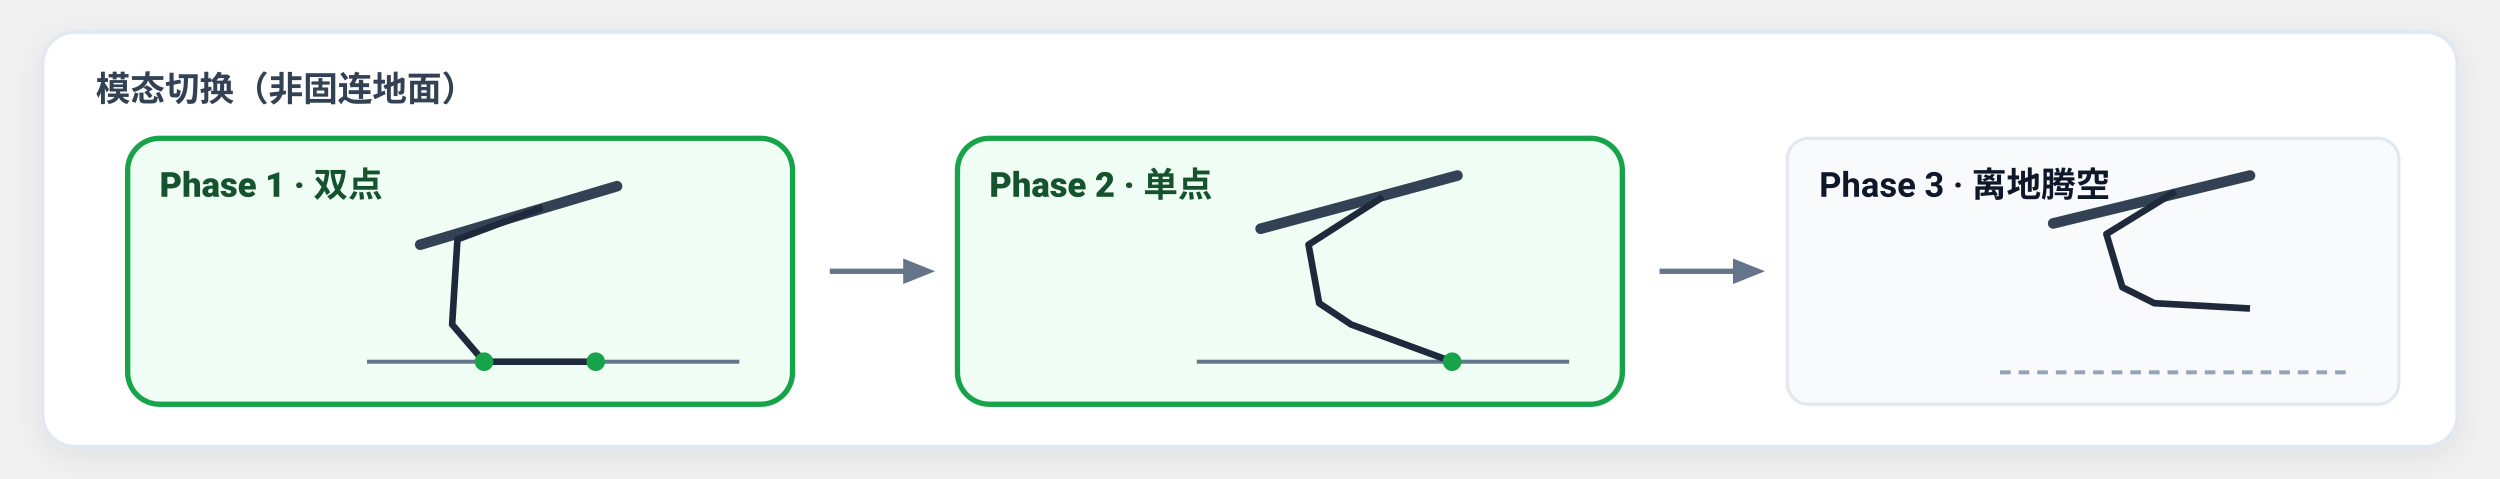
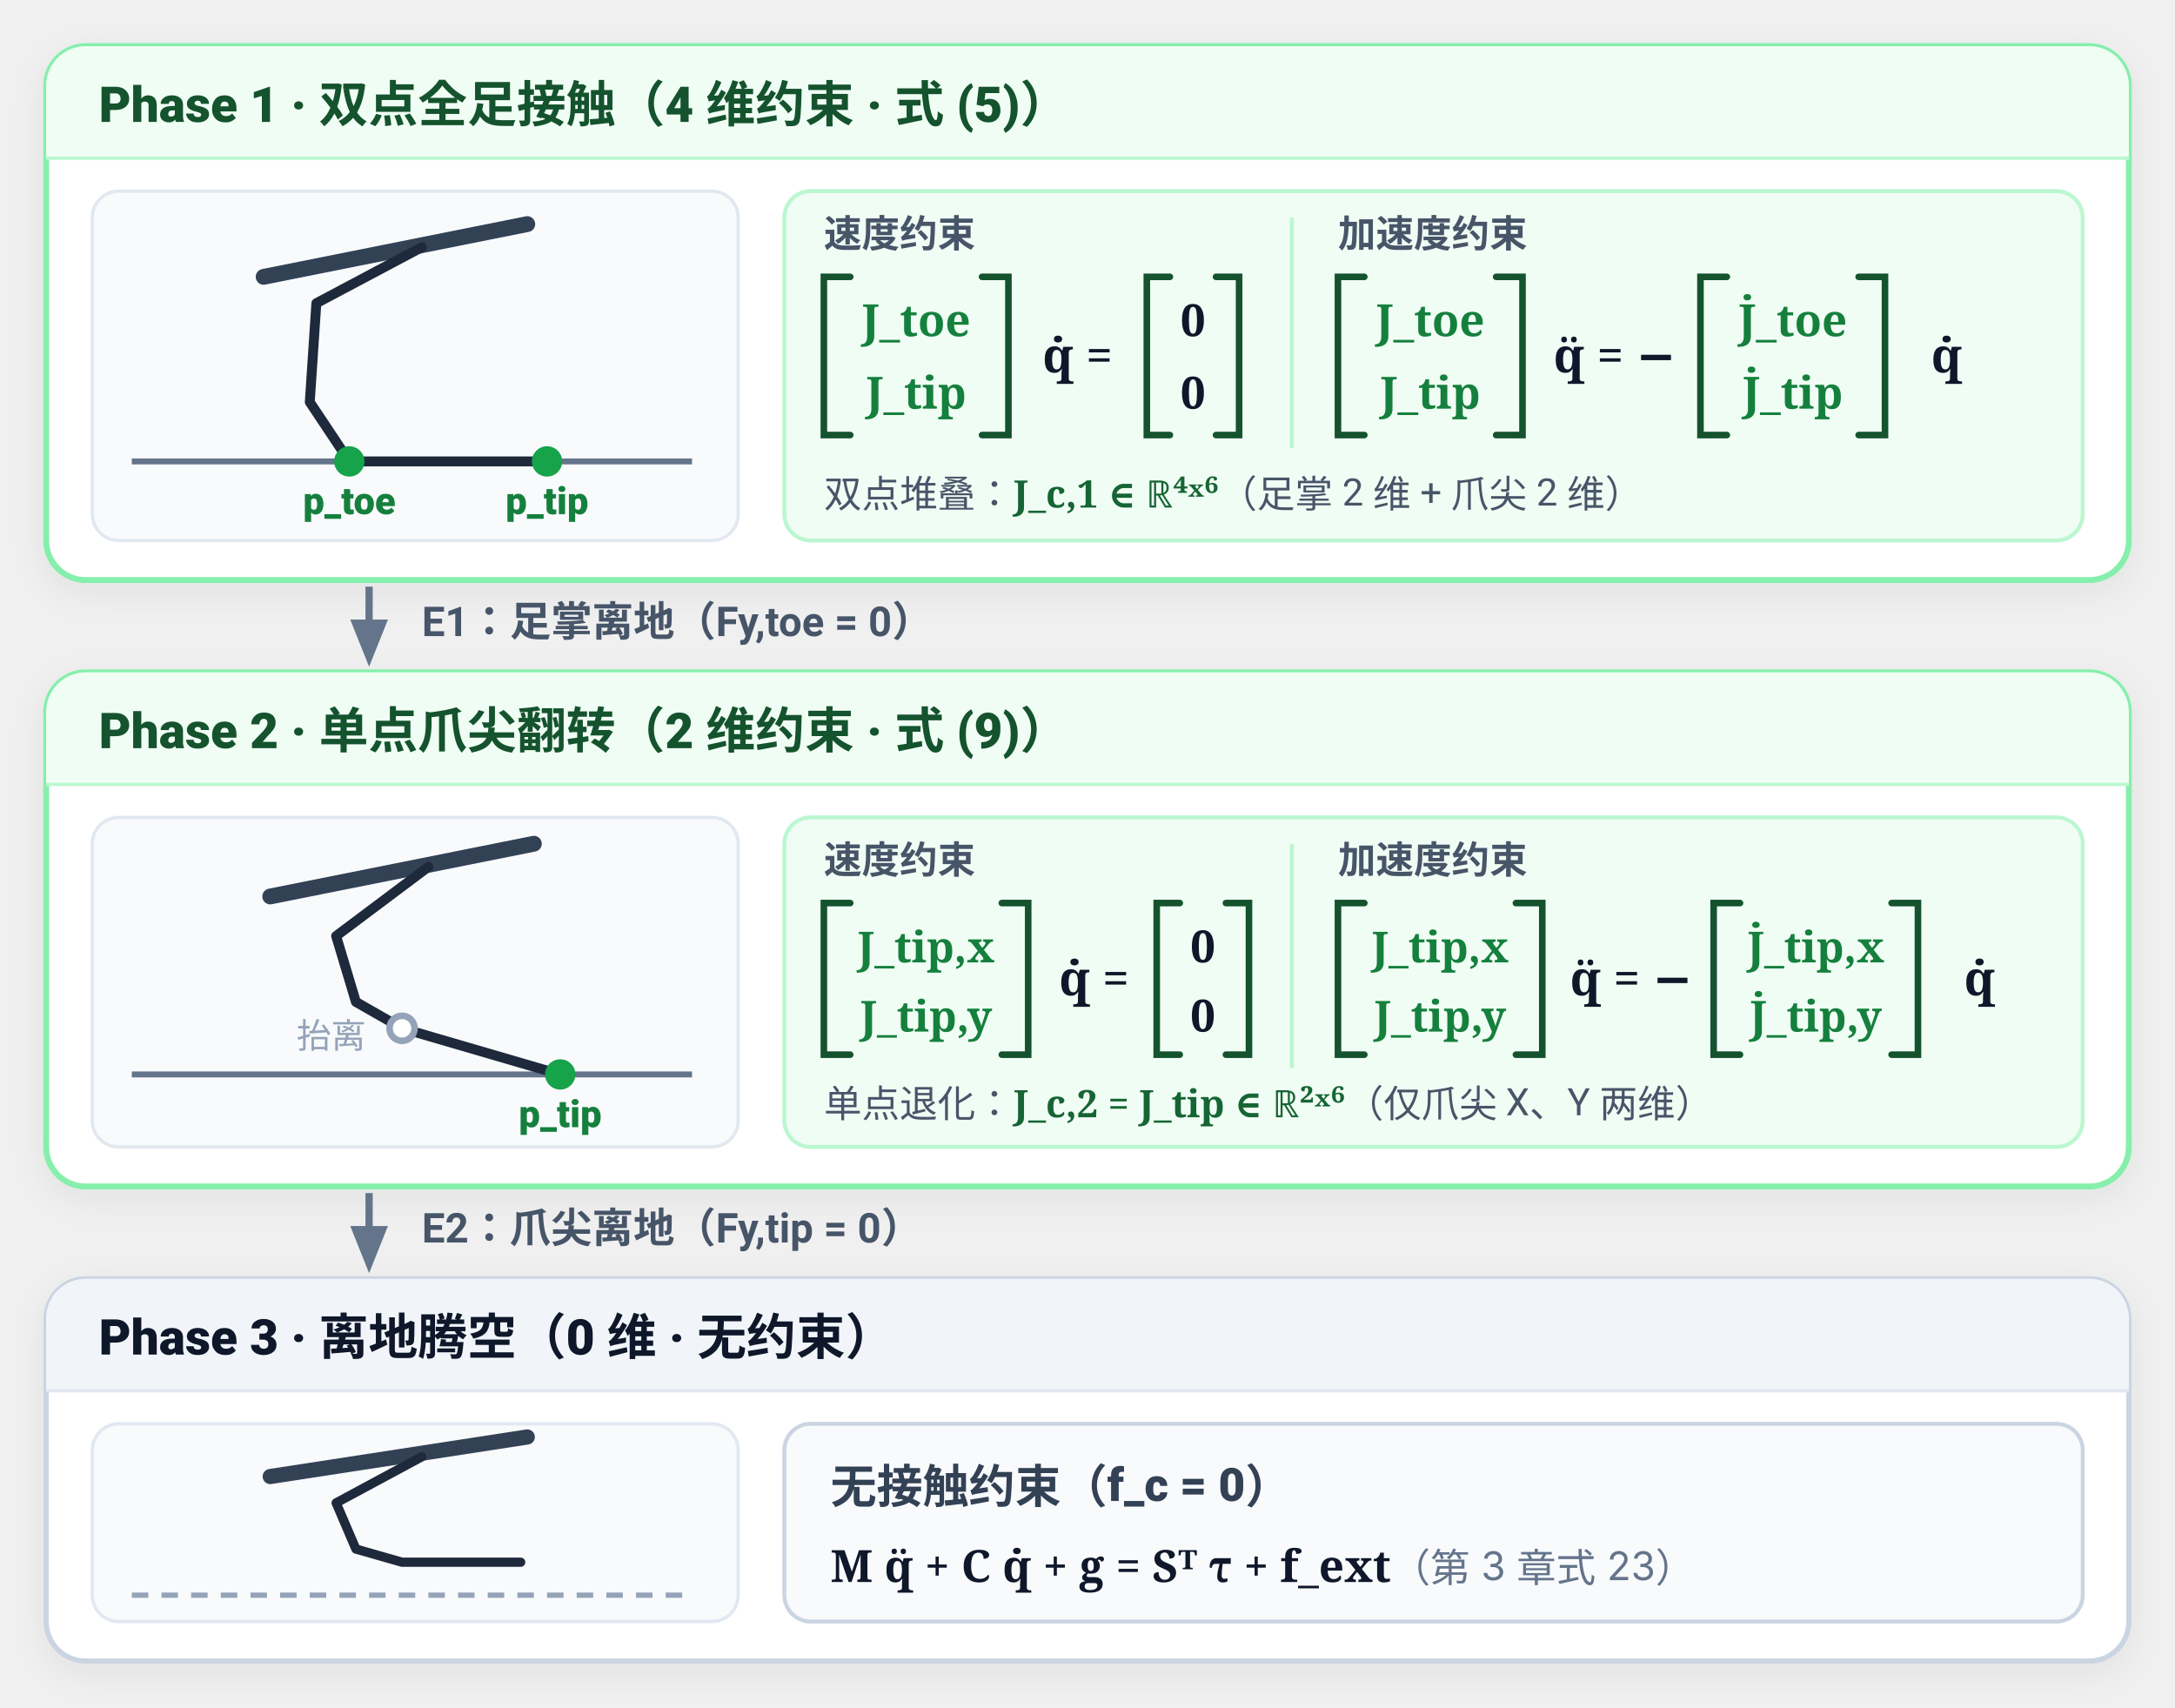
- <svg xmlns="http://www.w3.org/2000/svg" viewBox="0 0 940 180" width="100%" height="auto" style="background:#f8fafc; font-family:-apple-system,BlinkMacSystemFont,'Segoe UI',Roboto,'Helvetica Neue',Arial,sans-serif;">
+ <svg xmlns="http://www.w3.org/2000/svg" viewBox="0 0 660 518" width="100%" height="auto" style="background:#f8fafc; font-family:-apple-system,BlinkMacSystemFont,'Segoe UI',Roboto,'Helvetica Neue',Arial,sans-serif;">
  <defs>
-     <filter id="cardShadow" x="-5%" y="-5%" width="110%" height="115%" filterUnits="userSpaceOnUse">
+     <filter id="cardShadowCM" x="-4%" y="-4%" width="108%" height="112%" filterUnits="userSpaceOnUse">
      <feDropShadow dx="0" dy="3" stdDeviation="5" flood-opacity="0.06" />
    </filter>
-     <marker id="arrSlate" viewBox="0 0 10 10" refX="7" refY="5" markerWidth="6" markerHeight="6" orient="auto-start-reverse">
+     <marker id="arrSlateCM" viewBox="0 0 10 10" refX="7" refY="5" markerWidth="6.5" markerHeight="6.5" orient="auto-start-reverse">
      <path d="M 0 1 L 10 5 L 0 9 z" fill="#64748b" />
    </marker>
  </defs>
-   <rect x="16" y="12" width="908" height="156" rx="12" fill="#ffffff" stroke="#e2e8f0" stroke-width="1.5" filter="url(#cardShadow)" />
-   <text x="36" y="38" font-size="13" font-weight="700" fill="#334155">模态切换（非固连地面）</text>
-   <g transform="translate(48, 52)">
-     <rect x="0" y="0" width="250" height="100" rx="12" fill="#f0fdf4" stroke="#16a34a" stroke-width="2" />
-     <text x="12" y="22" font-size="13" font-weight="800" fill="#14532d">Phase 1 · 双点</text>
-     <line x1="90" y1="84" x2="230" y2="84" stroke="#64748b" stroke-width="1.5" />
-     <line x1="110" y1="40" x2="184" y2="18" stroke="#334155" stroke-width="4" stroke-linecap="round" />
-     <polyline points="156,26 124,38 122,70 134,84 176,84" fill="none" stroke="#1e293b" stroke-width="2.5" stroke-linejoin="round" />
-     <circle cx="134" cy="84" r="3.5" fill="#16a34a" />
-     <circle cx="176" cy="84" r="3.5" fill="#16a34a" />
+   <g transform="translate(14, 14)">
+     <rect width="632" height="162" rx="12" fill="#ffffff" stroke="#86efac" stroke-width="1.8" filter="url(#cardShadowCM)" />
+     <rect x="0" y="0" width="632" height="34" rx="12" fill="#f0fdf4" />
+     <rect x="0" y="20" width="632" height="14" fill="#f0fdf4" />
+     <line x1="0" y1="34" x2="632" y2="34" stroke="#bbf7d0" stroke-width="1" />
+     <text x="16" y="23" font-size="15" font-weight="800" fill="#14532d">Phase 1 · 双点全足接触（4 维约束 · 式 (5)）</text>
+     <rect x="14" y="44" width="196" height="106" rx="8" fill="#f8fafc" stroke="#e2e8f0" stroke-width="1" />
+     <line x1="26" y1="126" x2="196" y2="126" stroke="#64748b" stroke-width="1.8" />
+     <line x1="66" y1="70" x2="146" y2="54" stroke="#334155" stroke-width="4.8" stroke-linecap="round" />
+     <polyline points="114,61 82,78 80,108 92,126 152,126" fill="none" stroke="#1e293b" stroke-width="3" stroke-linejoin="round" stroke-linecap="round" />
+     <circle cx="92" cy="126" r="4.6" fill="#16a34a" />
+     <circle cx="152" cy="126" r="4.6" fill="#16a34a" />
+     <text x="92" y="142" text-anchor="middle" font-size="11.5" font-weight="800" fill="#15803d">p_toe</text>
+     <text x="152" y="142" text-anchor="middle" font-size="11.5" font-weight="800" fill="#15803d">p_tip</text>
+     <rect x="224" y="44" width="394" height="106" rx="8" fill="#f0fdf4" stroke="#bbf7d0" stroke-width="1.2" />
+     <text x="236" y="61" font-size="11.5" font-weight="700" fill="#475569">速度约束</text>
+     <path d="M 244 70 L 236 70 L 236 118 L 244 118" fill="none" stroke="#14532d" stroke-width="2" stroke-linecap="round" />
+     <path d="M 284 70 L 292 70 L 292 118 L 284 118" fill="none" stroke="#14532d" stroke-width="2" stroke-linecap="round" />
+     <g font-family="ui-serif, Georgia, serif" font-size="13.5" font-weight="800" fill="#15803d" text-anchor="middle">
+       <text x="264" y="88">J_toe</text>
+       <text x="264" y="110">J_tip</text>
+     </g>
+     <text x="313" y="99" text-anchor="middle" font-family="ui-serif, Georgia, serif" font-size="14.5" font-weight="700" fill="#0f172a">q̇ =</text>
+     <path d="M 341 70 L 334 70 L 334 118 L 341 118" fill="none" stroke="#14532d" stroke-width="2" stroke-linecap="round" />
+     <path d="M 355 70 L 362 70 L 362 118 L 355 118" fill="none" stroke="#14532d" stroke-width="2" stroke-linecap="round" />
+     <g font-family="ui-serif, Georgia, serif" font-size="13.5" font-weight="800" fill="#0f172a" text-anchor="middle">
+       <text x="348" y="88">0</text>
+       <text x="348" y="110">0</text>
+     </g>
+     <line x1="378" y1="52" x2="378" y2="122" stroke="#bbf7d0" stroke-width="1.2" />
+     <text x="392" y="61" font-size="11.5" font-weight="700" fill="#475569">加速度约束</text>
+     <path d="M 400 70 L 392 70 L 392 118 L 400 118" fill="none" stroke="#14532d" stroke-width="2" stroke-linecap="round" />
+     <path d="M 440 70 L 448 70 L 448 118 L 440 118" fill="none" stroke="#14532d" stroke-width="2" stroke-linecap="round" />
+     <g font-family="ui-serif, Georgia, serif" font-size="13.5" font-weight="800" fill="#15803d" text-anchor="middle">
+       <text x="420" y="88">J_toe</text>
+       <text x="420" y="110">J_tip</text>
+     </g>
+     <text x="476" y="99" text-anchor="middle" font-family="ui-serif, Georgia, serif" font-size="14.5" font-weight="700" fill="#0f172a">q̈ = −</text>
+     <path d="M 510 70 L 502 70 L 502 118 L 510 118" fill="none" stroke="#14532d" stroke-width="2" stroke-linecap="round" />
+     <path d="M 550 70 L 558 70 L 558 118 L 550 118" fill="none" stroke="#14532d" stroke-width="2" stroke-linecap="round" />
+     <g font-family="ui-serif, Georgia, serif" font-size="13.5" font-weight="800" fill="#15803d" text-anchor="middle">
+       <text x="530" y="88">J̇_toe</text>
+       <text x="530" y="110">J̇_tip</text>
+     </g>
+     <text x="572" y="99" font-family="ui-serif, Georgia, serif" font-size="14.5" font-weight="700" fill="#0f172a">q̇</text>
+     <text x="236" y="140" font-size="11.5" fill="#475569">双点堆叠：<tspan font-family="ui-serif, Georgia, serif" font-weight="700" fill="#166534">J_c,1 ∈ ℝ⁴ˣ⁶</tspan>（足掌 2 维 + 爪尖 2 维）</text>
  </g>
-   <line x1="312" y1="102" x2="348" y2="102" stroke="#64748b" stroke-width="2" marker-end="url(#arrSlate)" />
-   <g transform="translate(360, 52)">
-     <rect x="0" y="0" width="250" height="100" rx="12" fill="#f0fdf4" stroke="#16a34a" stroke-width="2" />
-     <text x="12" y="22" font-size="13" font-weight="800" fill="#14532d">Phase 2 · 单点</text>
-     <line x1="90" y1="84" x2="230" y2="84" stroke="#64748b" stroke-width="1.5" />
-     <line x1="114" y1="34" x2="188" y2="14" stroke="#334155" stroke-width="4" stroke-linecap="round" />
-     <polyline points="160,22 132,40 136,62 148,70 186,84" fill="none" stroke="#1e293b" stroke-width="2.5" stroke-linejoin="round" />
-     <circle cx="186" cy="84" r="3.5" fill="#16a34a" />
+   <line x1="112" y1="178" x2="112" y2="198" stroke="#64748b" stroke-width="2.2" marker-end="url(#arrSlateCM)" />
+   <text x="128" y="193" font-size="12.5" font-weight="700" fill="#475569">E1：足掌离地（Fy,toe = 0）</text>
+   <g transform="translate(14, 204)">
+     <rect width="632" height="156" rx="12" fill="#ffffff" stroke="#86efac" stroke-width="1.8" filter="url(#cardShadowCM)" />
+     <rect x="0" y="0" width="632" height="34" rx="12" fill="#f0fdf4" />
+     <rect x="0" y="20" width="632" height="14" fill="#f0fdf4" />
+     <line x1="0" y1="34" x2="632" y2="34" stroke="#bbf7d0" stroke-width="1" />
+     <text x="16" y="23" font-size="15" font-weight="800" fill="#14532d">Phase 2 · 单点爪尖翻转（2 维约束 · 式 (9)）</text>
+     <rect x="14" y="44" width="196" height="100" rx="8" fill="#f8fafc" stroke="#e2e8f0" stroke-width="1" />
+     <line x1="26" y1="122" x2="196" y2="122" stroke="#64748b" stroke-width="1.8" />
+     <line x1="68" y1="68" x2="148" y2="52" stroke="#334155" stroke-width="4.8" stroke-linecap="round" />
+     <polyline points="116,59 88,80 94,100 108,108 156,122" fill="none" stroke="#1e293b" stroke-width="3" stroke-linejoin="round" stroke-linecap="round" />
+     <circle cx="108" cy="108" r="3.8" fill="#ffffff" stroke="#94a3b8" stroke-width="2" />
+     <text x="76" y="114" font-size="10.5" fill="#94a3b8">抬离</text>
+     <circle cx="156" cy="122" r="4.6" fill="#16a34a" />
+     <text x="156" y="138" text-anchor="middle" font-size="11.5" font-weight="800" fill="#15803d">p_tip</text>
+     <rect x="224" y="44" width="394" height="100" rx="8" fill="#f0fdf4" stroke="#bbf7d0" stroke-width="1.2" />
+     <text x="236" y="61" font-size="11.5" font-weight="700" fill="#475569">速度约束</text>
+     <path d="M 244 70 L 236 70 L 236 116 L 244 116" fill="none" stroke="#14532d" stroke-width="2" stroke-linecap="round" />
+     <path d="M 290 70 L 298 70 L 298 116 L 290 116" fill="none" stroke="#14532d" stroke-width="2" stroke-linecap="round" />
+     <g font-family="ui-serif, Georgia, serif" font-size="13" font-weight="800" fill="#15803d" text-anchor="middle">
+       <text x="267" y="88">J_tip,x</text>
+       <text x="267" y="109">J_tip,y</text>
+     </g>
+     <text x="318" y="98" text-anchor="middle" font-family="ui-serif, Georgia, serif" font-size="14.5" font-weight="700" fill="#0f172a">q̇ =</text>
+     <path d="M 344 70 L 337 70 L 337 116 L 344 116" fill="none" stroke="#14532d" stroke-width="2" stroke-linecap="round" />
+     <path d="M 358 70 L 365 70 L 365 116 L 358 116" fill="none" stroke="#14532d" stroke-width="2" stroke-linecap="round" />
+     <g font-family="ui-serif, Georgia, serif" font-size="13.5" font-weight="800" fill="#0f172a" text-anchor="middle">
+       <text x="351" y="88">0</text>
+       <text x="351" y="109">0</text>
+     </g>
+     <line x1="378" y1="52" x2="378" y2="120" stroke="#bbf7d0" stroke-width="1.2" />
+     <text x="392" y="61" font-size="11.5" font-weight="700" fill="#475569">加速度约束</text>
+     <path d="M 400 70 L 392 70 L 392 116 L 400 116" fill="none" stroke="#14532d" stroke-width="2" stroke-linecap="round" />
+     <path d="M 446 70 L 454 70 L 454 116 L 446 116" fill="none" stroke="#14532d" stroke-width="2" stroke-linecap="round" />
+     <g font-family="ui-serif, Georgia, serif" font-size="13" font-weight="800" fill="#15803d" text-anchor="middle">
+       <text x="423" y="88">J_tip,x</text>
+       <text x="423" y="109">J_tip,y</text>
+     </g>
+     <text x="481" y="98" text-anchor="middle" font-family="ui-serif, Georgia, serif" font-size="14.5" font-weight="700" fill="#0f172a">q̈ = −</text>
+     <path d="M 514 70 L 506 70 L 506 116 L 514 116" fill="none" stroke="#14532d" stroke-width="2" stroke-linecap="round" />
+     <path d="M 560 70 L 568 70 L 568 116 L 560 116" fill="none" stroke="#14532d" stroke-width="2" stroke-linecap="round" />
+     <g font-family="ui-serif, Georgia, serif" font-size="13" font-weight="800" fill="#15803d" text-anchor="middle">
+       <text x="537" y="88">J̇_tip,x</text>
+       <text x="537" y="109">J̇_tip,y</text>
+     </g>
+     <text x="582" y="98" font-family="ui-serif, Georgia, serif" font-size="14.5" font-weight="700" fill="#0f172a">q̇</text>
+     <text x="236" y="135" font-size="11.5" fill="#475569">单点退化：<tspan font-family="ui-serif, Georgia, serif" font-weight="700" fill="#166534">J_c,2 = J_tip ∈ ℝ²ˣ⁶</tspan>（仅爪尖 X、Y 两维）</text>
  </g>
-   <line x1="624" y1="102" x2="660" y2="102" stroke="#64748b" stroke-width="2" marker-end="url(#arrSlate)" />
-   <g transform="translate(672, 52)">
-     <rect x="0" y="0" width="230" height="100" rx="8" fill="#f8fafc" stroke="#e2e8f0" stroke-width="1.2" />
-     <text x="12" y="22" font-size="13" font-weight="700" fill="#0f172a">Phase 3 · 离地腾空</text>
-     <line x1="80" y1="88" x2="210" y2="88" stroke="#94a3b8" stroke-width="1.5" stroke-dasharray="4,3" />
-     <line x1="100" y1="32" x2="174" y2="14" stroke="#334155" stroke-width="4" stroke-linecap="round" />
-     <polyline points="146,20 120,36 126,56 138,62 174,64" fill="none" stroke="#1e293b" stroke-width="2.5" stroke-linejoin="round" />
+   <line x1="112" y1="362" x2="112" y2="382" stroke="#64748b" stroke-width="2.2" marker-end="url(#arrSlateCM)" />
+   <text x="128" y="377" font-size="12.5" font-weight="700" fill="#475569">E2：爪尖离地（Fy,tip = 0）</text>
+   <g transform="translate(14, 388)">
+     <rect width="632" height="116" rx="12" fill="#ffffff" stroke="#cbd5e1" stroke-width="1.6" filter="url(#cardShadowCM)" />
+     <rect x="0" y="0" width="632" height="34" rx="12" fill="#f1f5f9" />
+     <rect x="0" y="20" width="632" height="14" fill="#f1f5f9" />
+     <line x1="0" y1="34" x2="632" y2="34" stroke="#e2e8f0" stroke-width="1" />
+     <text x="16" y="23" font-size="15" font-weight="800" fill="#0f172a">Phase 3 · 离地腾空（0 维 · 无约束）</text>
+     <rect x="14" y="44" width="196" height="60" rx="8" fill="#f8fafc" stroke="#e2e8f0" stroke-width="1" />
+     <line x1="26" y1="96" x2="196" y2="96" stroke="#94a3b8" stroke-width="1.6" stroke-dasharray="5,4" />
+     <line x1="68" y1="60" x2="146" y2="48" stroke="#334155" stroke-width="4.6" stroke-linecap="round" />
+     <polyline points="114,54 88,68 94,82 108,86 144,86" fill="none" stroke="#1e293b" stroke-width="2.8" stroke-linejoin="round" stroke-linecap="round" />
+     <rect x="224" y="44" width="394" height="60" rx="8" fill="#f8fafc" stroke="#cbd5e1" stroke-width="1.2" />
+     <text x="238" y="68" font-size="14" font-weight="800" fill="#334155">无接触约束（f_c = 0）</text>
+     <text x="238" y="92" font-size="13.5" font-weight="700" fill="#0f172a" font-family="ui-serif, Georgia, serif">M q̈ + C q̇ + g = Sᵀ τ + f_ext<tspan font-family="-apple-system,sans-serif" font-size="12" font-weight="400" fill="#64748b">（第 3 章式 23）</tspan>
+     </text>
  </g>
</svg>
